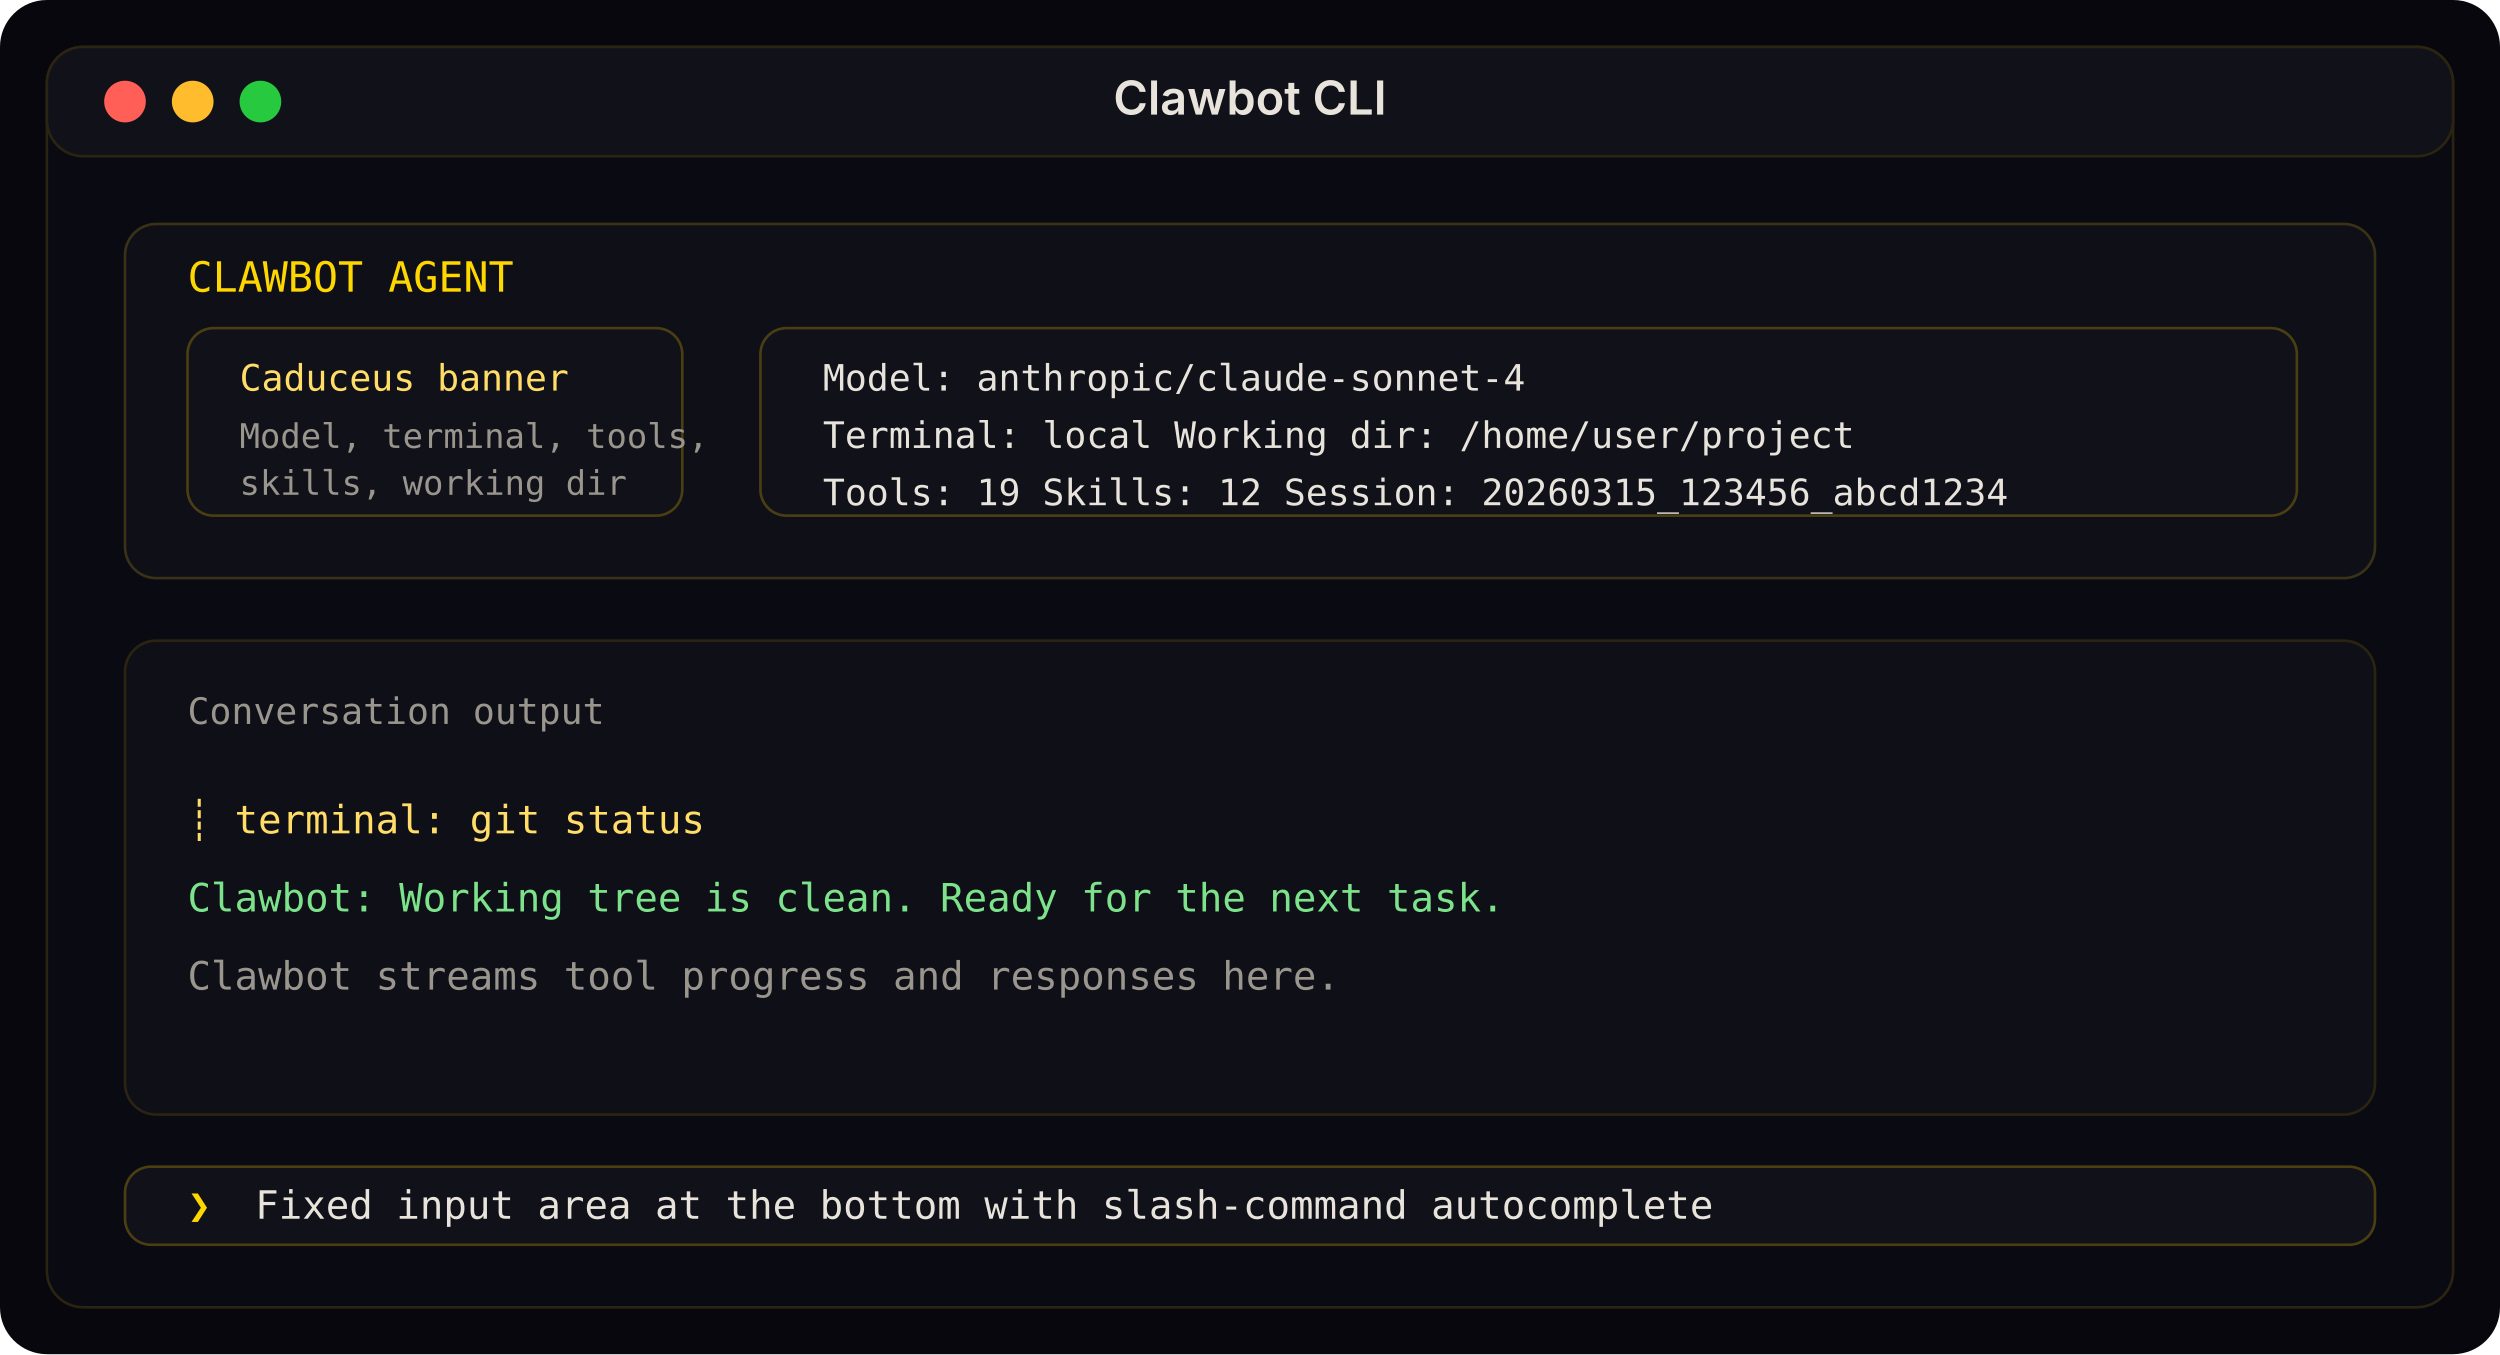
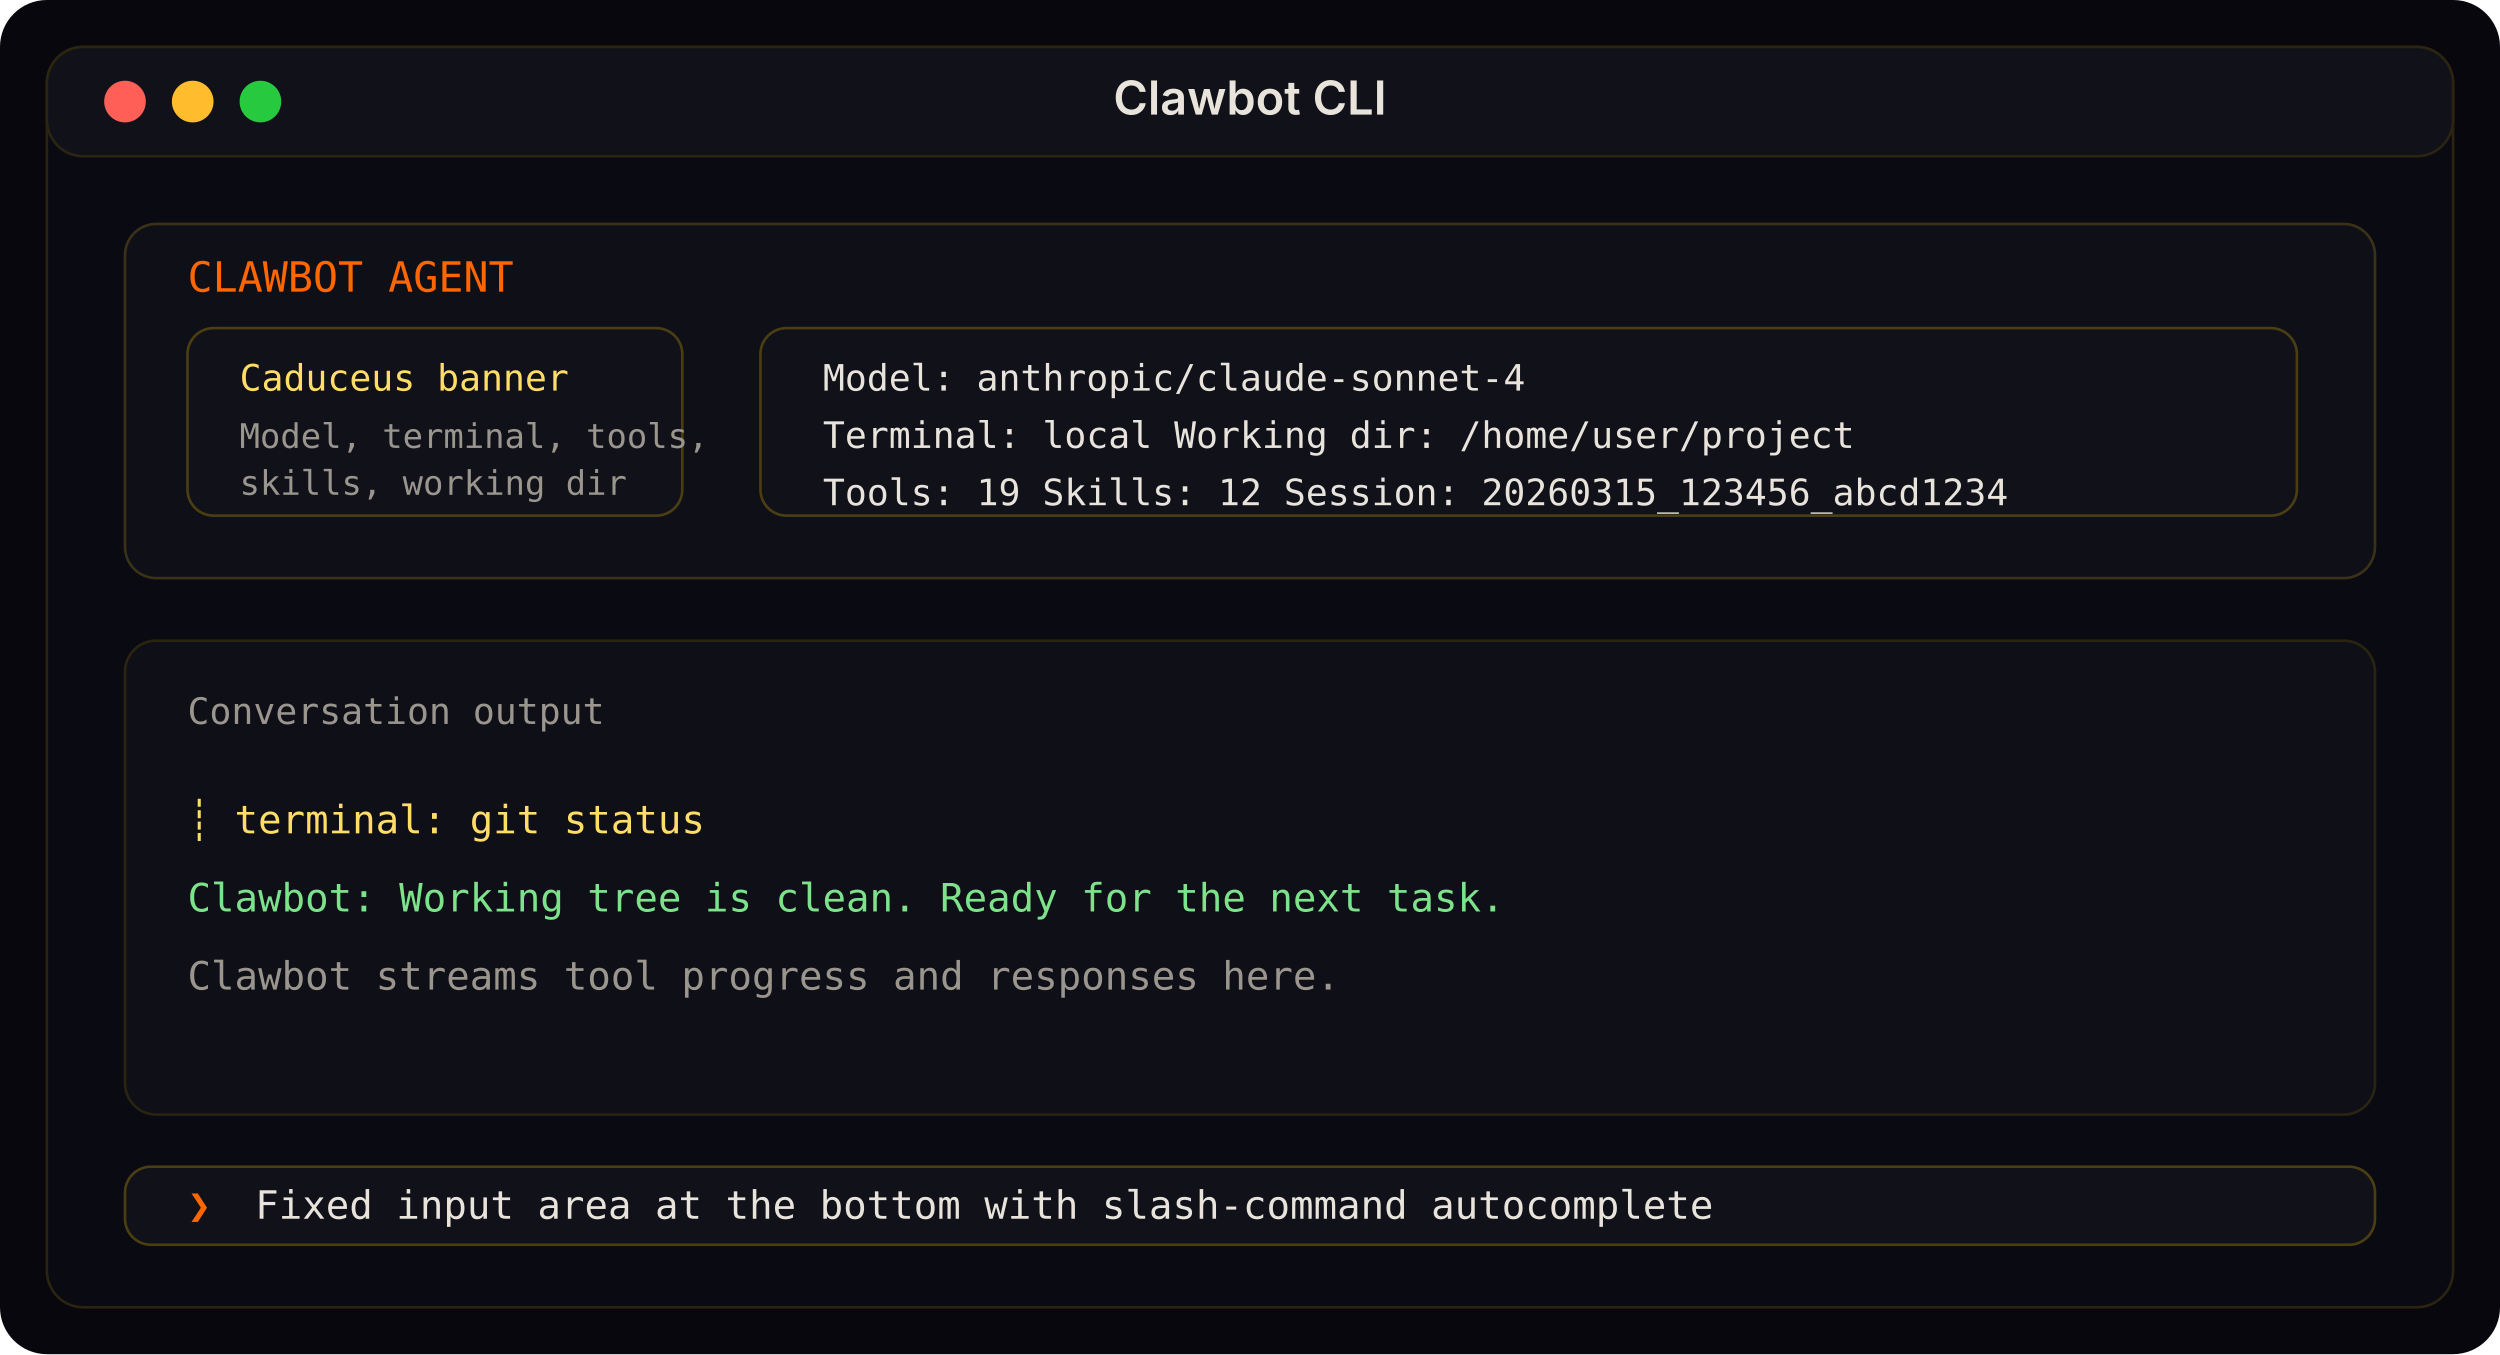
<svg xmlns="http://www.w3.org/2000/svg" width="960" height="520" viewBox="0 0 960 520" role="img" aria-labelledby="title desc">
  <rect width="960" height="520" rx="18" fill="#07070d" />
  <rect x="18" y="18" width="924" height="484" rx="14" fill="#0a0a12" stroke="#2b2410" />
  <rect x="18" y="18" width="924" height="42" rx="14" fill="#11111a" stroke="#2b2410" />
  <circle cx="48" cy="39" r="8" fill="#ff5f56" />
  <circle cx="74" cy="39" r="8" fill="#ffbd2e" />
  <circle cx="100" cy="39" r="8" fill="#27c93f" />
  <text x="480" y="44" text-anchor="middle" fill="#e8e4dc" font-family="Inter, sans-serif" font-size="18" font-weight="600">Clawbot CLI</text>
  <rect x="48" y="86" width="864" height="136" rx="12" fill="#0f0f18" stroke="#3a3217" />
-   <text x="72" y="112" fill="#ffd700" font-family="JetBrains Mono, monospace" font-size="16">CLAWBOT AGENT</text>
+   <text x="72" y="112" fill="#FF6600" font-family="JetBrains Mono, monospace" font-size="16">CLAWBOT AGENT</text>
  <rect x="72" y="126" width="190" height="72" rx="10" fill="#11111a" stroke="#4b3f12" />
  <text x="92" y="150" fill="#ffdd66" font-family="JetBrains Mono, monospace" font-size="14">Caduceus banner</text>
  <text x="92" y="172" fill="#9a968e" font-family="JetBrains Mono, monospace" font-size="13">Model, terminal, tools,</text>
  <text x="92" y="190" fill="#9a968e" font-family="JetBrains Mono, monospace" font-size="13">skills, working dir</text>
  <rect x="292" y="126" width="590" height="72" rx="10" fill="#11111a" stroke="#4b3f12" />
  <text x="316" y="150" fill="#e8e4dc" font-family="JetBrains Mono, monospace" font-size="14">Model: anthropic/claude-sonnet-4</text>
  <text x="316" y="172" fill="#e8e4dc" font-family="JetBrains Mono, monospace" font-size="14">Terminal: local   Working dir: /home/user/project</text>
  <text x="316" y="194" fill="#e8e4dc" font-family="JetBrains Mono, monospace" font-size="14">Tools: 19   Skills: 12   Session: 20260315_123456_abcd1234</text>
  <rect x="48" y="246" width="864" height="182" rx="12" fill="#0f0f18" stroke="#2b2410" />
  <text x="72" y="278" fill="#9a968e" font-family="JetBrains Mono, monospace" font-size="14">Conversation output</text>
  <text x="72" y="320" fill="#ffdd66" font-family="JetBrains Mono, monospace" font-size="15">┊ terminal: git status</text>
  <text x="72" y="350" fill="#7ce38b" font-family="JetBrains Mono, monospace" font-size="15">Clawbot: Working tree is clean. Ready for the next task.</text>
  <text x="72" y="380" fill="#9a968e" font-family="JetBrains Mono, monospace" font-size="15">Clawbot streams tool progress and responses here.</text>
  <rect x="48" y="448" width="864" height="30" rx="10" fill="#11111a" stroke="#4b3f12" />
-   <text x="72" y="468" fill="#ffd700" font-family="JetBrains Mono, monospace" font-size="15">❯</text>
+   <text x="72" y="468" fill="#FF6600" font-family="JetBrains Mono, monospace" font-size="15">❯</text>
  <text x="98" y="468" fill="#e8e4dc" font-family="JetBrains Mono, monospace" font-size="15">Fixed input area at the bottom with slash-command autocomplete</text>
</svg>
